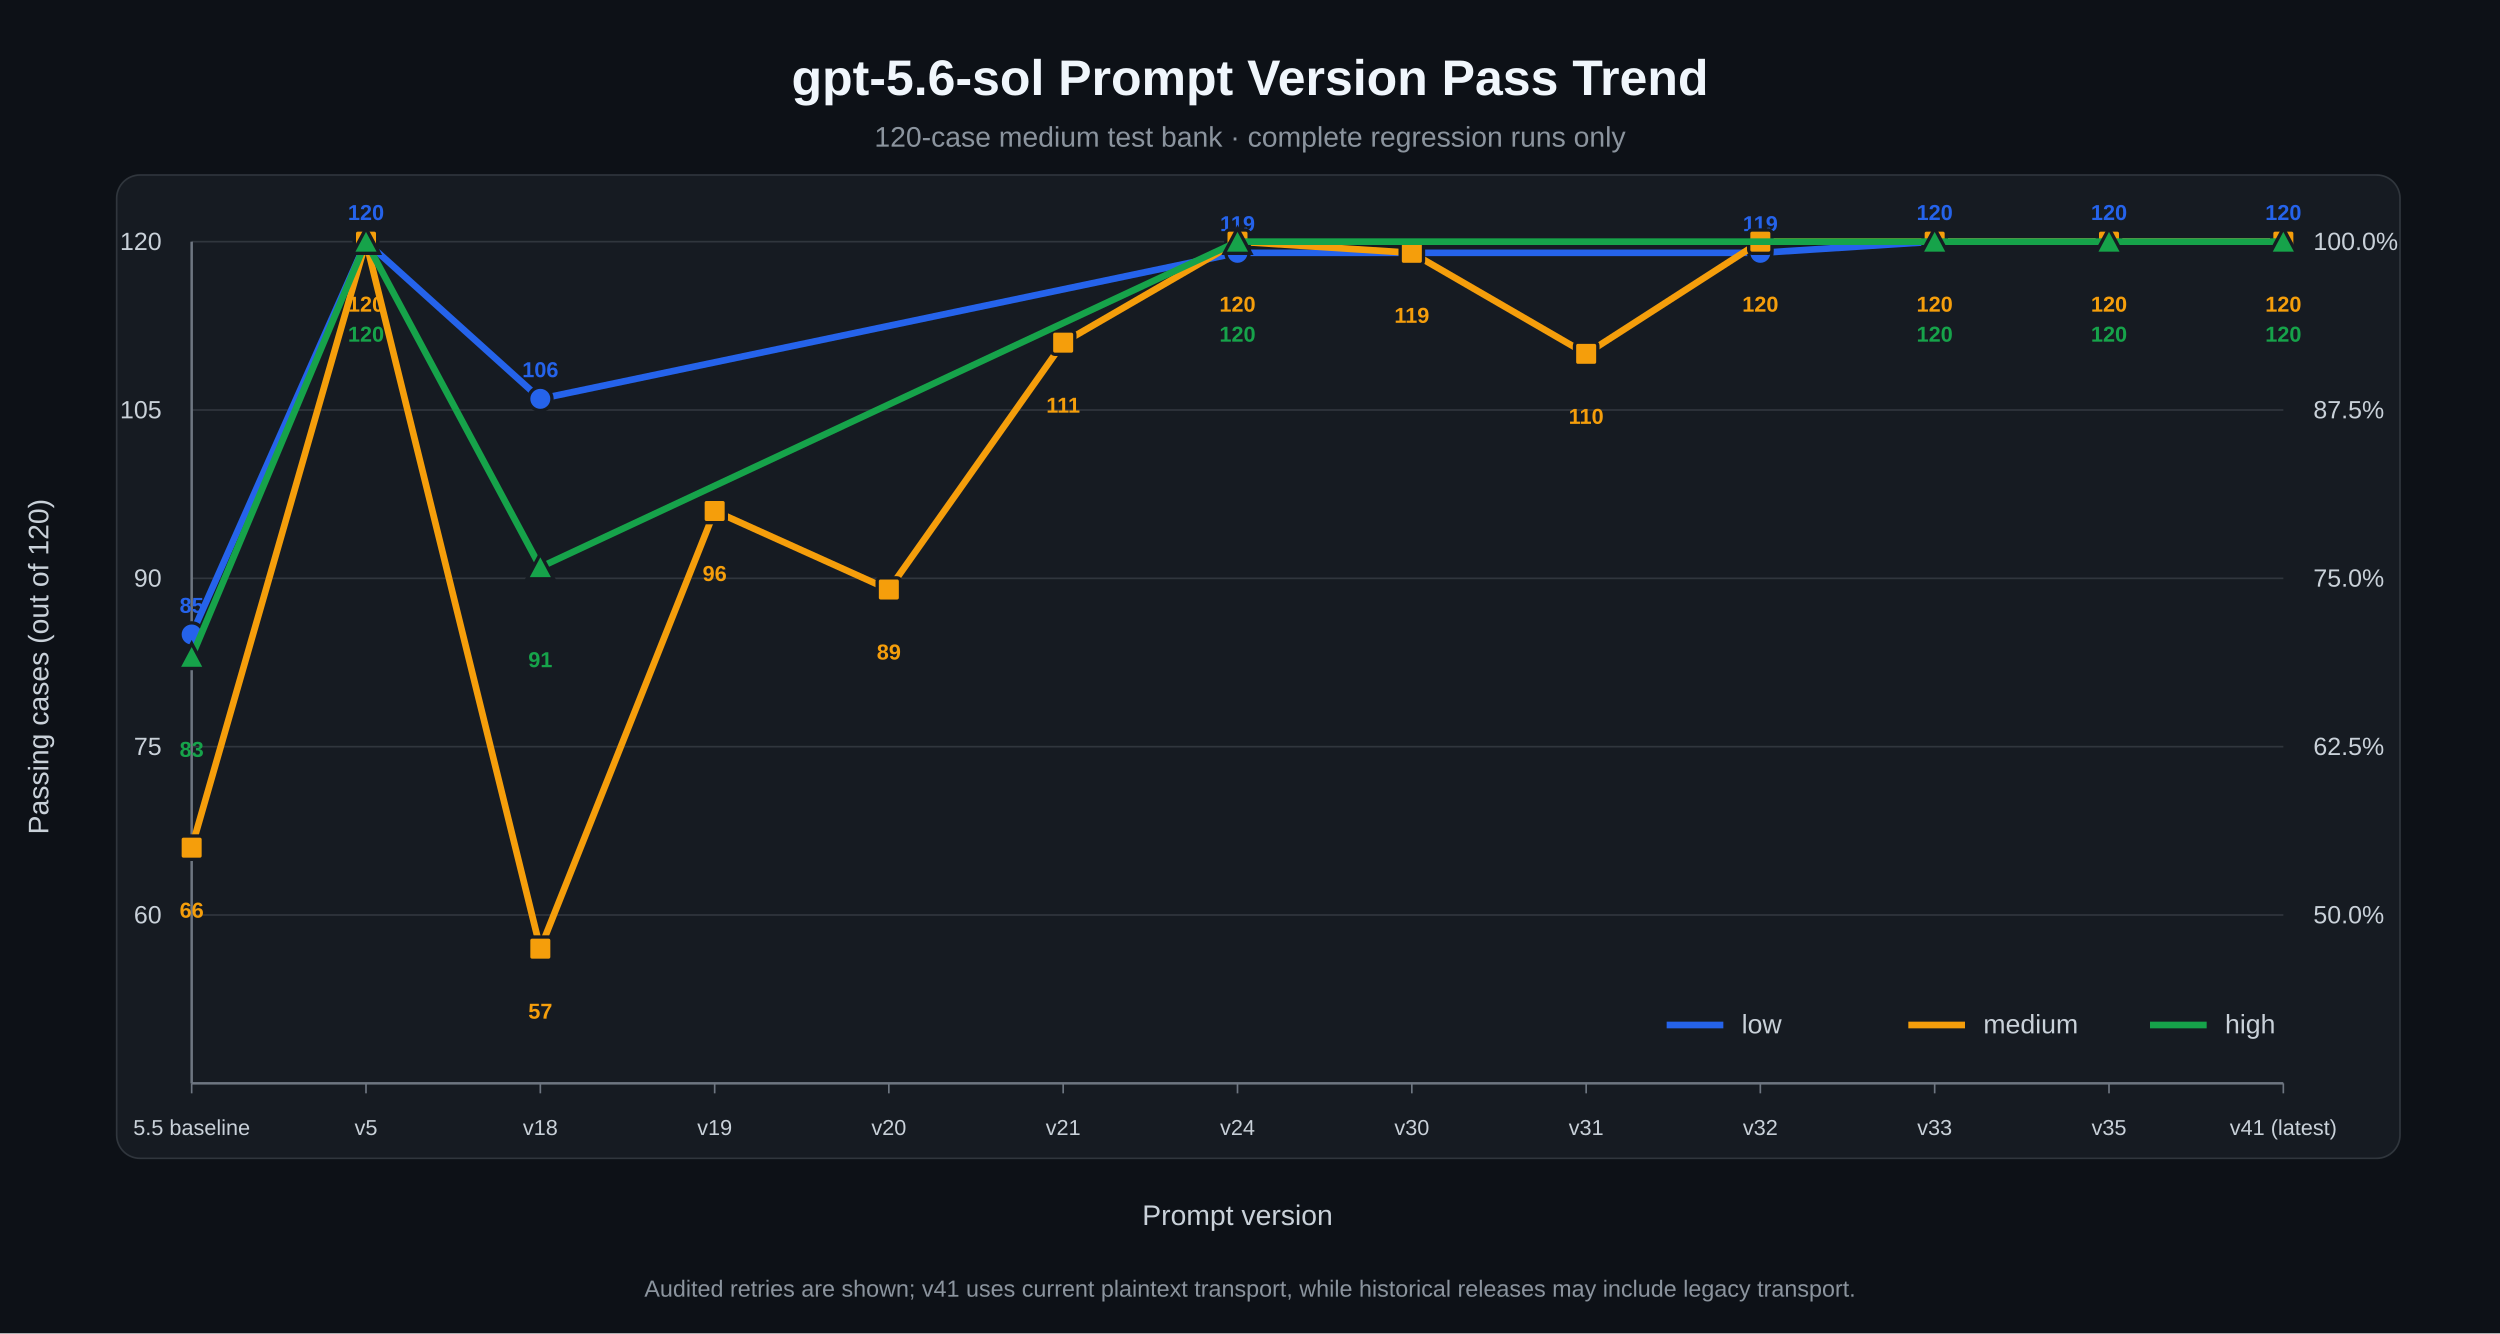
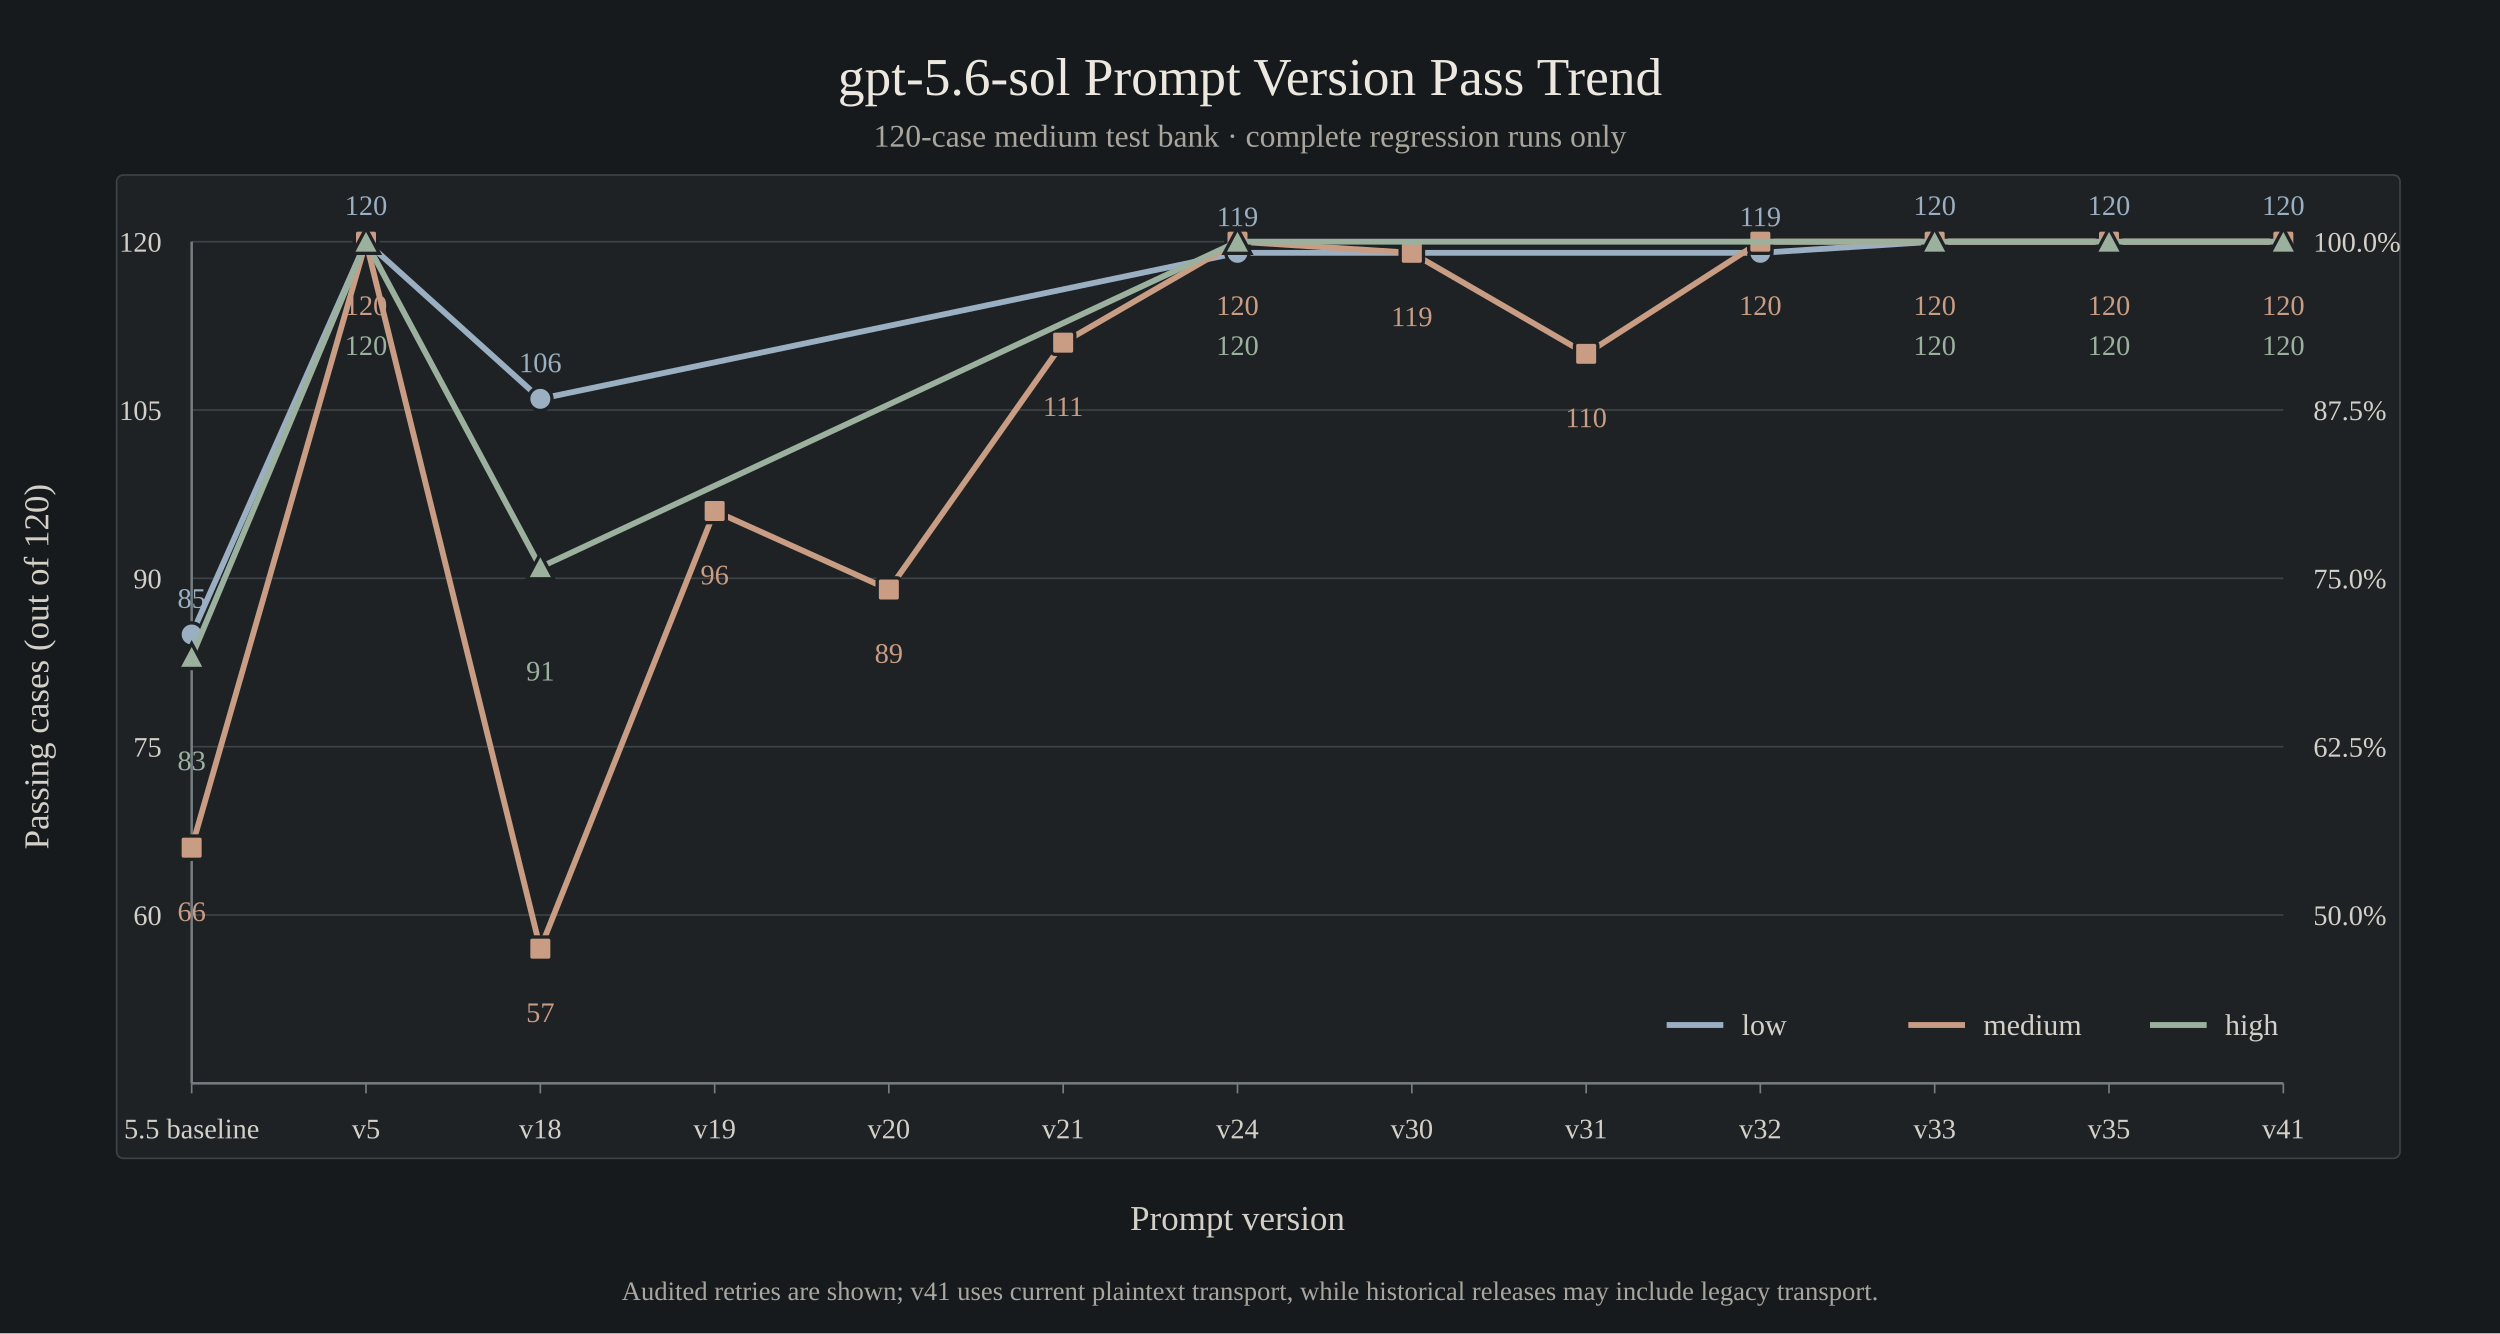
<svg xmlns="http://www.w3.org/2000/svg" width="1500" height="800" viewBox="0 0 1500 800" role="img" aria-labelledby="title desc">
-   <rect width="1500" height="800" fill="#0D1117" />
-   <rect x="70" y="105" width="1370" height="590" rx="14" fill="#161B22" stroke="#30363D" />
-   <g font-family="-apple-system,BlinkMacSystemFont,Segoe UI,PingFang SC,Hiragino Sans GB,Arial,sans-serif">
-     <text x="750" y="57" text-anchor="middle" font-size="30" font-weight="700" fill="#F0F6FC">gpt-5.6-sol Prompt Version Pass Trend</text>
-     <text x="750" y="88" text-anchor="middle" font-size="17" fill="#8B949E">120-case medium test bank · complete regression runs only</text>
-     <line x1="115" y1="549.0" x2="1370" y2="549.0" stroke="#30363D" />
-     <text x="97" y="554.0" text-anchor="end" font-size="15" fill="#C9D1D9">60</text>
-     <text x="1388" y="554.0" font-size="15" fill="#C9D1D9">50.0%</text>
-     <line x1="115" y1="448.0" x2="1370" y2="448.0" stroke="#30363D" />
-     <text x="97" y="453.0" text-anchor="end" font-size="15" fill="#C9D1D9">75</text>
-     <text x="1388" y="453.0" font-size="15" fill="#C9D1D9">62.5%</text>
-     <line x1="115" y1="347.0" x2="1370" y2="347.0" stroke="#30363D" />
-     <text x="97" y="352.0" text-anchor="end" font-size="15" fill="#C9D1D9">90</text>
-     <text x="1388" y="352.0" font-size="15" fill="#C9D1D9">75.0%</text>
-     <line x1="115" y1="246.0" x2="1370" y2="246.0" stroke="#30363D" />
-     <text x="97" y="251.0" text-anchor="end" font-size="15" fill="#C9D1D9">105</text>
-     <text x="1388" y="251.0" font-size="15" fill="#C9D1D9">87.5%</text>
-     <line x1="115" y1="145.0" x2="1370" y2="145.0" stroke="#30363D" />
-     <text x="97" y="150.0" text-anchor="end" font-size="15" fill="#C9D1D9">120</text>
-     <text x="1388" y="150.0" font-size="15" fill="#C9D1D9">100.0%</text>
-     <line x1="115" y1="145" x2="115" y2="650" stroke="#6E7681" stroke-width="1.5" />
-     <line x1="115" y1="650" x2="1370" y2="650" stroke="#6E7681" stroke-width="1.5" />
-     <line x1="115.0" y1="650" x2="115.0" y2="656" stroke="#6E7681" />
-     <text x="115.0" y="681" text-anchor="middle" font-size="13" fill="#C9D1D9">5.5 baseline</text>
-     <line x1="219.6" y1="650" x2="219.6" y2="656" stroke="#6E7681" />
-     <text x="219.6" y="681" text-anchor="middle" font-size="13" fill="#C9D1D9">v5</text>
-     <line x1="324.2" y1="650" x2="324.2" y2="656" stroke="#6E7681" />
-     <text x="324.2" y="681" text-anchor="middle" font-size="13" fill="#C9D1D9">v18</text>
-     <line x1="428.8" y1="650" x2="428.8" y2="656" stroke="#6E7681" />
-     <text x="428.8" y="681" text-anchor="middle" font-size="13" fill="#C9D1D9">v19</text>
-     <line x1="533.3" y1="650" x2="533.3" y2="656" stroke="#6E7681" />
-     <text x="533.3" y="681" text-anchor="middle" font-size="13" fill="#C9D1D9">v20</text>
-     <line x1="637.9" y1="650" x2="637.9" y2="656" stroke="#6E7681" />
-     <text x="637.9" y="681" text-anchor="middle" font-size="13" fill="#C9D1D9">v21</text>
-     <line x1="742.5" y1="650" x2="742.5" y2="656" stroke="#6E7681" />
-     <text x="742.5" y="681" text-anchor="middle" font-size="13" fill="#C9D1D9">v24</text>
-     <line x1="847.1" y1="650" x2="847.1" y2="656" stroke="#6E7681" />
-     <text x="847.1" y="681" text-anchor="middle" font-size="13" fill="#C9D1D9">v30</text>
-     <line x1="951.7" y1="650" x2="951.7" y2="656" stroke="#6E7681" />
-     <text x="951.7" y="681" text-anchor="middle" font-size="13" fill="#C9D1D9">v31</text>
-     <line x1="1056.2" y1="650" x2="1056.2" y2="656" stroke="#6E7681" />
-     <text x="1056.2" y="681" text-anchor="middle" font-size="13" fill="#C9D1D9">v32</text>
-     <line x1="1160.8" y1="650" x2="1160.8" y2="656" stroke="#6E7681" />
-     <text x="1160.8" y="681" text-anchor="middle" font-size="13" fill="#C9D1D9">v33</text>
-     <line x1="1265.4" y1="650" x2="1265.4" y2="656" stroke="#6E7681" />
-     <text x="1265.4" y="681" text-anchor="middle" font-size="13" fill="#C9D1D9">v35</text>
-     <line x1="1370.0" y1="650" x2="1370.0" y2="656" stroke="#6E7681" />
-     <text x="1370.0" y="681" text-anchor="middle" font-size="13" fill="#C9D1D9">v41 (latest)</text>
-     <text x="742.5" y="735" text-anchor="middle" font-size="17" fill="#C9D1D9">Prompt version</text>
-     <text x="29" y="400" transform="rotate(-90 29 400)" text-anchor="middle" font-size="17" fill="#C9D1D9">Passing cases (out of 120)</text>
-     <polyline points="115.0,380.7 219.6,145.0 324.2,239.3 742.5,151.7 1056.2,151.7 1160.8,145.0 1265.4,145.0 1370.0,145.0" fill="none" stroke="#2563EB" stroke-width="4" stroke-linecap="round" stroke-linejoin="round" />
-     <circle cx="115.0" cy="380.7" r="7" fill="#2563EB" stroke="#161B22" stroke-width="2" />
-     <text x="115.0" y="367.7" text-anchor="middle" font-size="13" font-weight="700" fill="#2563EB">85</text>
-     <circle cx="219.6" cy="145.0" r="7" fill="#2563EB" stroke="#161B22" stroke-width="2" />
-     <text x="219.6" y="132.0" text-anchor="middle" font-size="13" font-weight="700" fill="#2563EB">120</text>
-     <circle cx="324.2" cy="239.3" r="7" fill="#2563EB" stroke="#161B22" stroke-width="2" />
-     <text x="324.2" y="226.3" text-anchor="middle" font-size="13" font-weight="700" fill="#2563EB">106</text>
-     <circle cx="742.5" cy="151.7" r="7" fill="#2563EB" stroke="#161B22" stroke-width="2" />
-     <text x="742.5" y="138.7" text-anchor="middle" font-size="13" font-weight="700" fill="#2563EB">119</text>
-     <circle cx="1056.2" cy="151.7" r="7" fill="#2563EB" stroke="#161B22" stroke-width="2" />
-     <text x="1056.2" y="138.7" text-anchor="middle" font-size="13" font-weight="700" fill="#2563EB">119</text>
-     <circle cx="1160.8" cy="145.0" r="7" fill="#2563EB" stroke="#161B22" stroke-width="2" />
-     <text x="1160.8" y="132.0" text-anchor="middle" font-size="13" font-weight="700" fill="#2563EB">120</text>
-     <circle cx="1265.4" cy="145.0" r="7" fill="#2563EB" stroke="#161B22" stroke-width="2" />
-     <text x="1265.4" y="132.0" text-anchor="middle" font-size="13" font-weight="700" fill="#2563EB">120</text>
-     <circle cx="1370.0" cy="145.0" r="7" fill="#2563EB" stroke="#161B22" stroke-width="2" />
-     <text x="1370.0" y="132.0" text-anchor="middle" font-size="13" font-weight="700" fill="#2563EB">120</text>
-     <polyline points="115.0,508.6 219.6,145.0 324.2,569.2 428.8,306.6 533.3,353.7 637.9,205.6 742.5,145.0 847.1,151.7 951.7,212.3 1056.2,145.0 1160.8,145.0 1265.4,145.0 1370.0,145.0" fill="none" stroke="#F59E0B" stroke-width="4" stroke-linecap="round" stroke-linejoin="round" />
-     <rect x="108.0" y="501.6" width="14" height="14" rx="2" fill="#F59E0B" stroke="#161B22" stroke-width="2" />
-     <text x="115.0" y="550.6" text-anchor="middle" font-size="13" font-weight="700" fill="#F59E0B">66</text>
-     <rect x="212.6" y="138.0" width="14" height="14" rx="2" fill="#F59E0B" stroke="#161B22" stroke-width="2" />
-     <text x="219.6" y="187.0" text-anchor="middle" font-size="13" font-weight="700" fill="#F59E0B">120</text>
-     <rect x="317.2" y="562.2" width="14" height="14" rx="2" fill="#F59E0B" stroke="#161B22" stroke-width="2" />
-     <text x="324.2" y="611.2" text-anchor="middle" font-size="13" font-weight="700" fill="#F59E0B">57</text>
-     <rect x="421.8" y="299.6" width="14" height="14" rx="2" fill="#F59E0B" stroke="#161B22" stroke-width="2" />
-     <text x="428.8" y="348.6" text-anchor="middle" font-size="13" font-weight="700" fill="#F59E0B">96</text>
-     <rect x="526.3" y="346.7" width="14" height="14" rx="2" fill="#F59E0B" stroke="#161B22" stroke-width="2" />
-     <text x="533.3" y="395.7" text-anchor="middle" font-size="13" font-weight="700" fill="#F59E0B">89</text>
-     <rect x="630.9" y="198.6" width="14" height="14" rx="2" fill="#F59E0B" stroke="#161B22" stroke-width="2" />
-     <text x="637.9" y="247.6" text-anchor="middle" font-size="13" font-weight="700" fill="#F59E0B">111</text>
-     <rect x="735.5" y="138.0" width="14" height="14" rx="2" fill="#F59E0B" stroke="#161B22" stroke-width="2" />
-     <text x="742.5" y="187.0" text-anchor="middle" font-size="13" font-weight="700" fill="#F59E0B">120</text>
-     <rect x="840.1" y="144.7" width="14" height="14" rx="2" fill="#F59E0B" stroke="#161B22" stroke-width="2" />
-     <text x="847.1" y="193.7" text-anchor="middle" font-size="13" font-weight="700" fill="#F59E0B">119</text>
-     <rect x="944.7" y="205.3" width="14" height="14" rx="2" fill="#F59E0B" stroke="#161B22" stroke-width="2" />
-     <text x="951.7" y="254.3" text-anchor="middle" font-size="13" font-weight="700" fill="#F59E0B">110</text>
-     <rect x="1049.2" y="138.0" width="14" height="14" rx="2" fill="#F59E0B" stroke="#161B22" stroke-width="2" />
-     <text x="1056.2" y="187.0" text-anchor="middle" font-size="13" font-weight="700" fill="#F59E0B">120</text>
-     <rect x="1153.8" y="138.0" width="14" height="14" rx="2" fill="#F59E0B" stroke="#161B22" stroke-width="2" />
-     <text x="1160.8" y="187.0" text-anchor="middle" font-size="13" font-weight="700" fill="#F59E0B">120</text>
-     <rect x="1258.4" y="138.0" width="14" height="14" rx="2" fill="#F59E0B" stroke="#161B22" stroke-width="2" />
-     <text x="1265.4" y="187.0" text-anchor="middle" font-size="13" font-weight="700" fill="#F59E0B">120</text>
-     <rect x="1363.0" y="138.0" width="14" height="14" rx="2" fill="#F59E0B" stroke="#161B22" stroke-width="2" />
-     <text x="1370.0" y="187.0" text-anchor="middle" font-size="13" font-weight="700" fill="#F59E0B">120</text>
-     <polyline points="115.0,394.1 219.6,145.0 324.2,340.3 742.5,145.0 1160.8,145.0 1265.4,145.0 1370.0,145.0" fill="none" stroke="#16A34A" stroke-width="4" stroke-linecap="round" stroke-linejoin="round" />
-     <path d="M 115.0 386.1 L 107.0 401.1 L 123.0 401.1 Z" fill="#16A34A" stroke="#161B22" stroke-width="2" />
-     <text x="115.0" y="454.1" text-anchor="middle" font-size="13" font-weight="700" fill="#16A34A">83</text>
-     <path d="M 219.6 137.0 L 211.6 152.0 L 227.6 152.0 Z" fill="#16A34A" stroke="#161B22" stroke-width="2" />
-     <text x="219.6" y="205.0" text-anchor="middle" font-size="13" font-weight="700" fill="#16A34A">120</text>
-     <path d="M 324.2 332.3 L 316.2 347.3 L 332.2 347.3 Z" fill="#16A34A" stroke="#161B22" stroke-width="2" />
-     <text x="324.2" y="400.3" text-anchor="middle" font-size="13" font-weight="700" fill="#16A34A">91</text>
-     <path d="M 742.5 137.0 L 734.5 152.0 L 750.5 152.0 Z" fill="#16A34A" stroke="#161B22" stroke-width="2" />
-     <text x="742.5" y="205.0" text-anchor="middle" font-size="13" font-weight="700" fill="#16A34A">120</text>
-     <path d="M 1160.8 137.0 L 1152.8 152.0 L 1168.8 152.0 Z" fill="#16A34A" stroke="#161B22" stroke-width="2" />
-     <text x="1160.8" y="205.0" text-anchor="middle" font-size="13" font-weight="700" fill="#16A34A">120</text>
-     <path d="M 1265.4 137.0 L 1257.4 152.0 L 1273.4 152.0 Z" fill="#16A34A" stroke="#161B22" stroke-width="2" />
-     <text x="1265.4" y="205.0" text-anchor="middle" font-size="13" font-weight="700" fill="#16A34A">120</text>
-     <path d="M 1370.0 137.0 L 1362.0 152.0 L 1378.0 152.0 Z" fill="#16A34A" stroke="#161B22" stroke-width="2" />
-     <text x="1370.0" y="205.0" text-anchor="middle" font-size="13" font-weight="700" fill="#16A34A">120</text>
-     <line x1="1000" y1="615" x2="1034" y2="615" stroke="#2563EB" stroke-width="4" />
-     <text x="1045" y="620" font-size="16" fill="#C9D1D9">low</text>
-     <line x1="1145" y1="615" x2="1179" y2="615" stroke="#F59E0B" stroke-width="4" />
-     <text x="1190" y="620" font-size="16" fill="#C9D1D9">medium</text>
-     <line x1="1290" y1="615" x2="1324" y2="615" stroke="#16A34A" stroke-width="4" />
-     <text x="1335" y="620" font-size="16" fill="#C9D1D9">high</text>
-     <text x="750" y="778" text-anchor="middle" font-size="14" fill="#8B949E">Audited retries are shown; v41 uses current plaintext transport, while historical releases may include legacy transport.</text>
+   <rect width="1500" height="800" fill="#171A1D" />
+   <rect x="70" y="105" width="1370" height="590" rx="4" fill="#1E2225" stroke="#3D4346" />
+   <g font-family="Charter,Georgia,Times New Roman,STSong,Songti SC,Noto Serif CJK SC,serif">
+     <text x="750" y="57" text-anchor="middle" font-size="32" font-weight="500" fill="#ECE8DF">gpt-5.6-sol Prompt Version Pass Trend</text>
+     <text x="750" y="88" text-anchor="middle" font-size="19" fill="#AAA69E">120-case medium test bank · complete regression runs only</text>
+     <line x1="115" y1="549.0" x2="1370" y2="549.0" stroke="#3D4346" stroke-width="1" />
+     <text x="97" y="555.0" text-anchor="end" font-size="17" fill="#D4D0C7">60</text>
+     <text x="1388" y="555.0" font-size="17" fill="#D4D0C7">50.0%</text>
+     <line x1="115" y1="448.0" x2="1370" y2="448.0" stroke="#3D4346" stroke-width="1" />
+     <text x="97" y="454.0" text-anchor="end" font-size="17" fill="#D4D0C7">75</text>
+     <text x="1388" y="454.0" font-size="17" fill="#D4D0C7">62.5%</text>
+     <line x1="115" y1="347.0" x2="1370" y2="347.0" stroke="#3D4346" stroke-width="1" />
+     <text x="97" y="353.0" text-anchor="end" font-size="17" fill="#D4D0C7">90</text>
+     <text x="1388" y="353.0" font-size="17" fill="#D4D0C7">75.0%</text>
+     <line x1="115" y1="246.0" x2="1370" y2="246.0" stroke="#3D4346" stroke-width="1" />
+     <text x="97" y="252.0" text-anchor="end" font-size="17" fill="#D4D0C7">105</text>
+     <text x="1388" y="252.0" font-size="17" fill="#D4D0C7">87.5%</text>
+     <line x1="115" y1="145.0" x2="1370" y2="145.0" stroke="#3D4346" stroke-width="1" />
+     <text x="97" y="151.0" text-anchor="end" font-size="17" fill="#D4D0C7">120</text>
+     <text x="1388" y="151.0" font-size="17" fill="#D4D0C7">100.0%</text>
+     <line x1="115" y1="145" x2="115" y2="650" stroke="#777E81" stroke-width="1.5" />
+     <line x1="115" y1="650" x2="1370" y2="650" stroke="#777E81" stroke-width="1.5" />
+     <line x1="115.0" y1="650" x2="115.0" y2="656" stroke="#777E81" />
+     <text x="115.0" y="683" text-anchor="middle" font-size="17" fill="#D4D0C7">5.5 baseline</text>
+     <line x1="219.6" y1="650" x2="219.6" y2="656" stroke="#777E81" />
+     <text x="219.6" y="683" text-anchor="middle" font-size="17" fill="#D4D0C7">v5</text>
+     <line x1="324.2" y1="650" x2="324.2" y2="656" stroke="#777E81" />
+     <text x="324.2" y="683" text-anchor="middle" font-size="17" fill="#D4D0C7">v18</text>
+     <line x1="428.8" y1="650" x2="428.8" y2="656" stroke="#777E81" />
+     <text x="428.8" y="683" text-anchor="middle" font-size="17" fill="#D4D0C7">v19</text>
+     <line x1="533.3" y1="650" x2="533.3" y2="656" stroke="#777E81" />
+     <text x="533.3" y="683" text-anchor="middle" font-size="17" fill="#D4D0C7">v20</text>
+     <line x1="637.9" y1="650" x2="637.9" y2="656" stroke="#777E81" />
+     <text x="637.9" y="683" text-anchor="middle" font-size="17" fill="#D4D0C7">v21</text>
+     <line x1="742.5" y1="650" x2="742.5" y2="656" stroke="#777E81" />
+     <text x="742.5" y="683" text-anchor="middle" font-size="17" fill="#D4D0C7">v24</text>
+     <line x1="847.1" y1="650" x2="847.1" y2="656" stroke="#777E81" />
+     <text x="847.1" y="683" text-anchor="middle" font-size="17" fill="#D4D0C7">v30</text>
+     <line x1="951.7" y1="650" x2="951.7" y2="656" stroke="#777E81" />
+     <text x="951.7" y="683" text-anchor="middle" font-size="17" fill="#D4D0C7">v31</text>
+     <line x1="1056.2" y1="650" x2="1056.2" y2="656" stroke="#777E81" />
+     <text x="1056.2" y="683" text-anchor="middle" font-size="17" fill="#D4D0C7">v32</text>
+     <line x1="1160.8" y1="650" x2="1160.8" y2="656" stroke="#777E81" />
+     <text x="1160.8" y="683" text-anchor="middle" font-size="17" fill="#D4D0C7">v33</text>
+     <line x1="1265.4" y1="650" x2="1265.4" y2="656" stroke="#777E81" />
+     <text x="1265.4" y="683" text-anchor="middle" font-size="17" fill="#D4D0C7">v35</text>
+     <line x1="1370.0" y1="650" x2="1370.0" y2="656" stroke="#777E81" />
+     <text x="1370.0" y="683" text-anchor="middle" font-size="17" fill="#D4D0C7">v41</text>
+     <text x="742.5" y="738" text-anchor="middle" font-size="21" fill="#D4D0C7">Prompt version</text>
+     <text x="29" y="400" transform="rotate(-90 29 400)" text-anchor="middle" font-size="21" fill="#D4D0C7">Passing cases (out of 120)</text>
+     <polyline points="115.0,380.7 219.6,145.0 324.2,239.3 742.5,151.7 1056.2,151.7 1160.8,145.0 1265.4,145.0 1370.0,145.0" fill="none" stroke="#9AAFC2" stroke-width="3.5" stroke-linecap="round" stroke-linejoin="round" />
+     <circle cx="115.0" cy="380.7" r="7" fill="#9AAFC2" stroke="#1E2225" stroke-width="2" />
+     <text x="115.0" y="364.7" text-anchor="middle" font-size="17" font-weight="500" fill="#9AAFC2">85</text>
+     <circle cx="219.6" cy="145.0" r="7" fill="#9AAFC2" stroke="#1E2225" stroke-width="2" />
+     <text x="219.6" y="129.0" text-anchor="middle" font-size="17" font-weight="500" fill="#9AAFC2">120</text>
+     <circle cx="324.2" cy="239.3" r="7" fill="#9AAFC2" stroke="#1E2225" stroke-width="2" />
+     <text x="324.2" y="223.3" text-anchor="middle" font-size="17" font-weight="500" fill="#9AAFC2">106</text>
+     <circle cx="742.5" cy="151.7" r="7" fill="#9AAFC2" stroke="#1E2225" stroke-width="2" />
+     <text x="742.5" y="135.7" text-anchor="middle" font-size="17" font-weight="500" fill="#9AAFC2">119</text>
+     <circle cx="1056.2" cy="151.7" r="7" fill="#9AAFC2" stroke="#1E2225" stroke-width="2" />
+     <text x="1056.2" y="135.7" text-anchor="middle" font-size="17" font-weight="500" fill="#9AAFC2">119</text>
+     <circle cx="1160.8" cy="145.0" r="7" fill="#9AAFC2" stroke="#1E2225" stroke-width="2" />
+     <text x="1160.8" y="129.0" text-anchor="middle" font-size="17" font-weight="500" fill="#9AAFC2">120</text>
+     <circle cx="1265.4" cy="145.0" r="7" fill="#9AAFC2" stroke="#1E2225" stroke-width="2" />
+     <text x="1265.4" y="129.0" text-anchor="middle" font-size="17" font-weight="500" fill="#9AAFC2">120</text>
+     <circle cx="1370.0" cy="145.0" r="7" fill="#9AAFC2" stroke="#1E2225" stroke-width="2" />
+     <text x="1370.0" y="129.0" text-anchor="middle" font-size="17" font-weight="500" fill="#9AAFC2">120</text>
+     <polyline points="115.0,508.6 219.6,145.0 324.2,569.2 428.8,306.6 533.3,353.7 637.9,205.6 742.5,145.0 847.1,151.7 951.7,212.3 1056.2,145.0 1160.8,145.0 1265.4,145.0 1370.0,145.0" fill="none" stroke="#C99C84" stroke-width="3.5" stroke-linecap="round" stroke-linejoin="round" />
+     <rect x="108.0" y="501.6" width="14" height="14" rx="2" fill="#C99C84" stroke="#1E2225" stroke-width="2" />
+     <text x="115.0" y="552.6" text-anchor="middle" font-size="17" font-weight="500" fill="#C99C84">66</text>
+     <rect x="212.6" y="138.0" width="14" height="14" rx="2" fill="#C99C84" stroke="#1E2225" stroke-width="2" />
+     <text x="219.6" y="189.0" text-anchor="middle" font-size="17" font-weight="500" fill="#C99C84">120</text>
+     <rect x="317.2" y="562.2" width="14" height="14" rx="2" fill="#C99C84" stroke="#1E2225" stroke-width="2" />
+     <text x="324.2" y="613.2" text-anchor="middle" font-size="17" font-weight="500" fill="#C99C84">57</text>
+     <rect x="421.8" y="299.6" width="14" height="14" rx="2" fill="#C99C84" stroke="#1E2225" stroke-width="2" />
+     <text x="428.8" y="350.6" text-anchor="middle" font-size="17" font-weight="500" fill="#C99C84">96</text>
+     <rect x="526.3" y="346.7" width="14" height="14" rx="2" fill="#C99C84" stroke="#1E2225" stroke-width="2" />
+     <text x="533.3" y="397.7" text-anchor="middle" font-size="17" font-weight="500" fill="#C99C84">89</text>
+     <rect x="630.9" y="198.6" width="14" height="14" rx="2" fill="#C99C84" stroke="#1E2225" stroke-width="2" />
+     <text x="637.9" y="249.6" text-anchor="middle" font-size="17" font-weight="500" fill="#C99C84">111</text>
+     <rect x="735.5" y="138.0" width="14" height="14" rx="2" fill="#C99C84" stroke="#1E2225" stroke-width="2" />
+     <text x="742.5" y="189.0" text-anchor="middle" font-size="17" font-weight="500" fill="#C99C84">120</text>
+     <rect x="840.1" y="144.7" width="14" height="14" rx="2" fill="#C99C84" stroke="#1E2225" stroke-width="2" />
+     <text x="847.1" y="195.7" text-anchor="middle" font-size="17" font-weight="500" fill="#C99C84">119</text>
+     <rect x="944.7" y="205.3" width="14" height="14" rx="2" fill="#C99C84" stroke="#1E2225" stroke-width="2" />
+     <text x="951.7" y="256.3" text-anchor="middle" font-size="17" font-weight="500" fill="#C99C84">110</text>
+     <rect x="1049.2" y="138.0" width="14" height="14" rx="2" fill="#C99C84" stroke="#1E2225" stroke-width="2" />
+     <text x="1056.2" y="189.0" text-anchor="middle" font-size="17" font-weight="500" fill="#C99C84">120</text>
+     <rect x="1153.8" y="138.0" width="14" height="14" rx="2" fill="#C99C84" stroke="#1E2225" stroke-width="2" />
+     <text x="1160.8" y="189.0" text-anchor="middle" font-size="17" font-weight="500" fill="#C99C84">120</text>
+     <rect x="1258.4" y="138.0" width="14" height="14" rx="2" fill="#C99C84" stroke="#1E2225" stroke-width="2" />
+     <text x="1265.4" y="189.0" text-anchor="middle" font-size="17" font-weight="500" fill="#C99C84">120</text>
+     <rect x="1363.0" y="138.0" width="14" height="14" rx="2" fill="#C99C84" stroke="#1E2225" stroke-width="2" />
+     <text x="1370.0" y="189.0" text-anchor="middle" font-size="17" font-weight="500" fill="#C99C84">120</text>
+     <polyline points="115.0,394.1 219.6,145.0 324.2,340.3 742.5,145.0 1160.8,145.0 1265.4,145.0 1370.0,145.0" fill="none" stroke="#9BB19E" stroke-width="3.5" stroke-linecap="round" stroke-linejoin="round" />
+     <path d="M 115.0 386.1 L 107.0 401.1 L 123.0 401.1 Z" fill="#9BB19E" stroke="#1E2225" stroke-width="2" />
+     <text x="115.0" y="462.1" text-anchor="middle" font-size="17" font-weight="500" fill="#9BB19E">83</text>
+     <path d="M 219.6 137.0 L 211.6 152.0 L 227.6 152.0 Z" fill="#9BB19E" stroke="#1E2225" stroke-width="2" />
+     <text x="219.6" y="213.0" text-anchor="middle" font-size="17" font-weight="500" fill="#9BB19E">120</text>
+     <path d="M 324.2 332.3 L 316.2 347.3 L 332.2 347.3 Z" fill="#9BB19E" stroke="#1E2225" stroke-width="2" />
+     <text x="324.2" y="408.3" text-anchor="middle" font-size="17" font-weight="500" fill="#9BB19E">91</text>
+     <path d="M 742.5 137.0 L 734.5 152.0 L 750.5 152.0 Z" fill="#9BB19E" stroke="#1E2225" stroke-width="2" />
+     <text x="742.5" y="213.0" text-anchor="middle" font-size="17" font-weight="500" fill="#9BB19E">120</text>
+     <path d="M 1160.8 137.0 L 1152.8 152.0 L 1168.8 152.0 Z" fill="#9BB19E" stroke="#1E2225" stroke-width="2" />
+     <text x="1160.8" y="213.0" text-anchor="middle" font-size="17" font-weight="500" fill="#9BB19E">120</text>
+     <path d="M 1265.4 137.0 L 1257.4 152.0 L 1273.4 152.0 Z" fill="#9BB19E" stroke="#1E2225" stroke-width="2" />
+     <text x="1265.4" y="213.0" text-anchor="middle" font-size="17" font-weight="500" fill="#9BB19E">120</text>
+     <path d="M 1370.0 137.0 L 1362.0 152.0 L 1378.0 152.0 Z" fill="#9BB19E" stroke="#1E2225" stroke-width="2" />
+     <text x="1370.0" y="213.0" text-anchor="middle" font-size="17" font-weight="500" fill="#9BB19E">120</text>
+     <line x1="1000" y1="615" x2="1034" y2="615" stroke="#9AAFC2" stroke-width="3.5" />
+     <text x="1045" y="621" font-size="18" fill="#D4D0C7">low</text>
+     <line x1="1145" y1="615" x2="1179" y2="615" stroke="#C99C84" stroke-width="3.5" />
+     <text x="1190" y="621" font-size="18" fill="#D4D0C7">medium</text>
+     <line x1="1290" y1="615" x2="1324" y2="615" stroke="#9BB19E" stroke-width="3.5" />
+     <text x="1335" y="621" font-size="18" fill="#D4D0C7">high</text>
+     <text x="750" y="780" text-anchor="middle" font-size="16" fill="#AAA69E">Audited retries are shown; v41 uses current plaintext transport, while historical releases may include legacy transport.</text>
  </g>
</svg>
